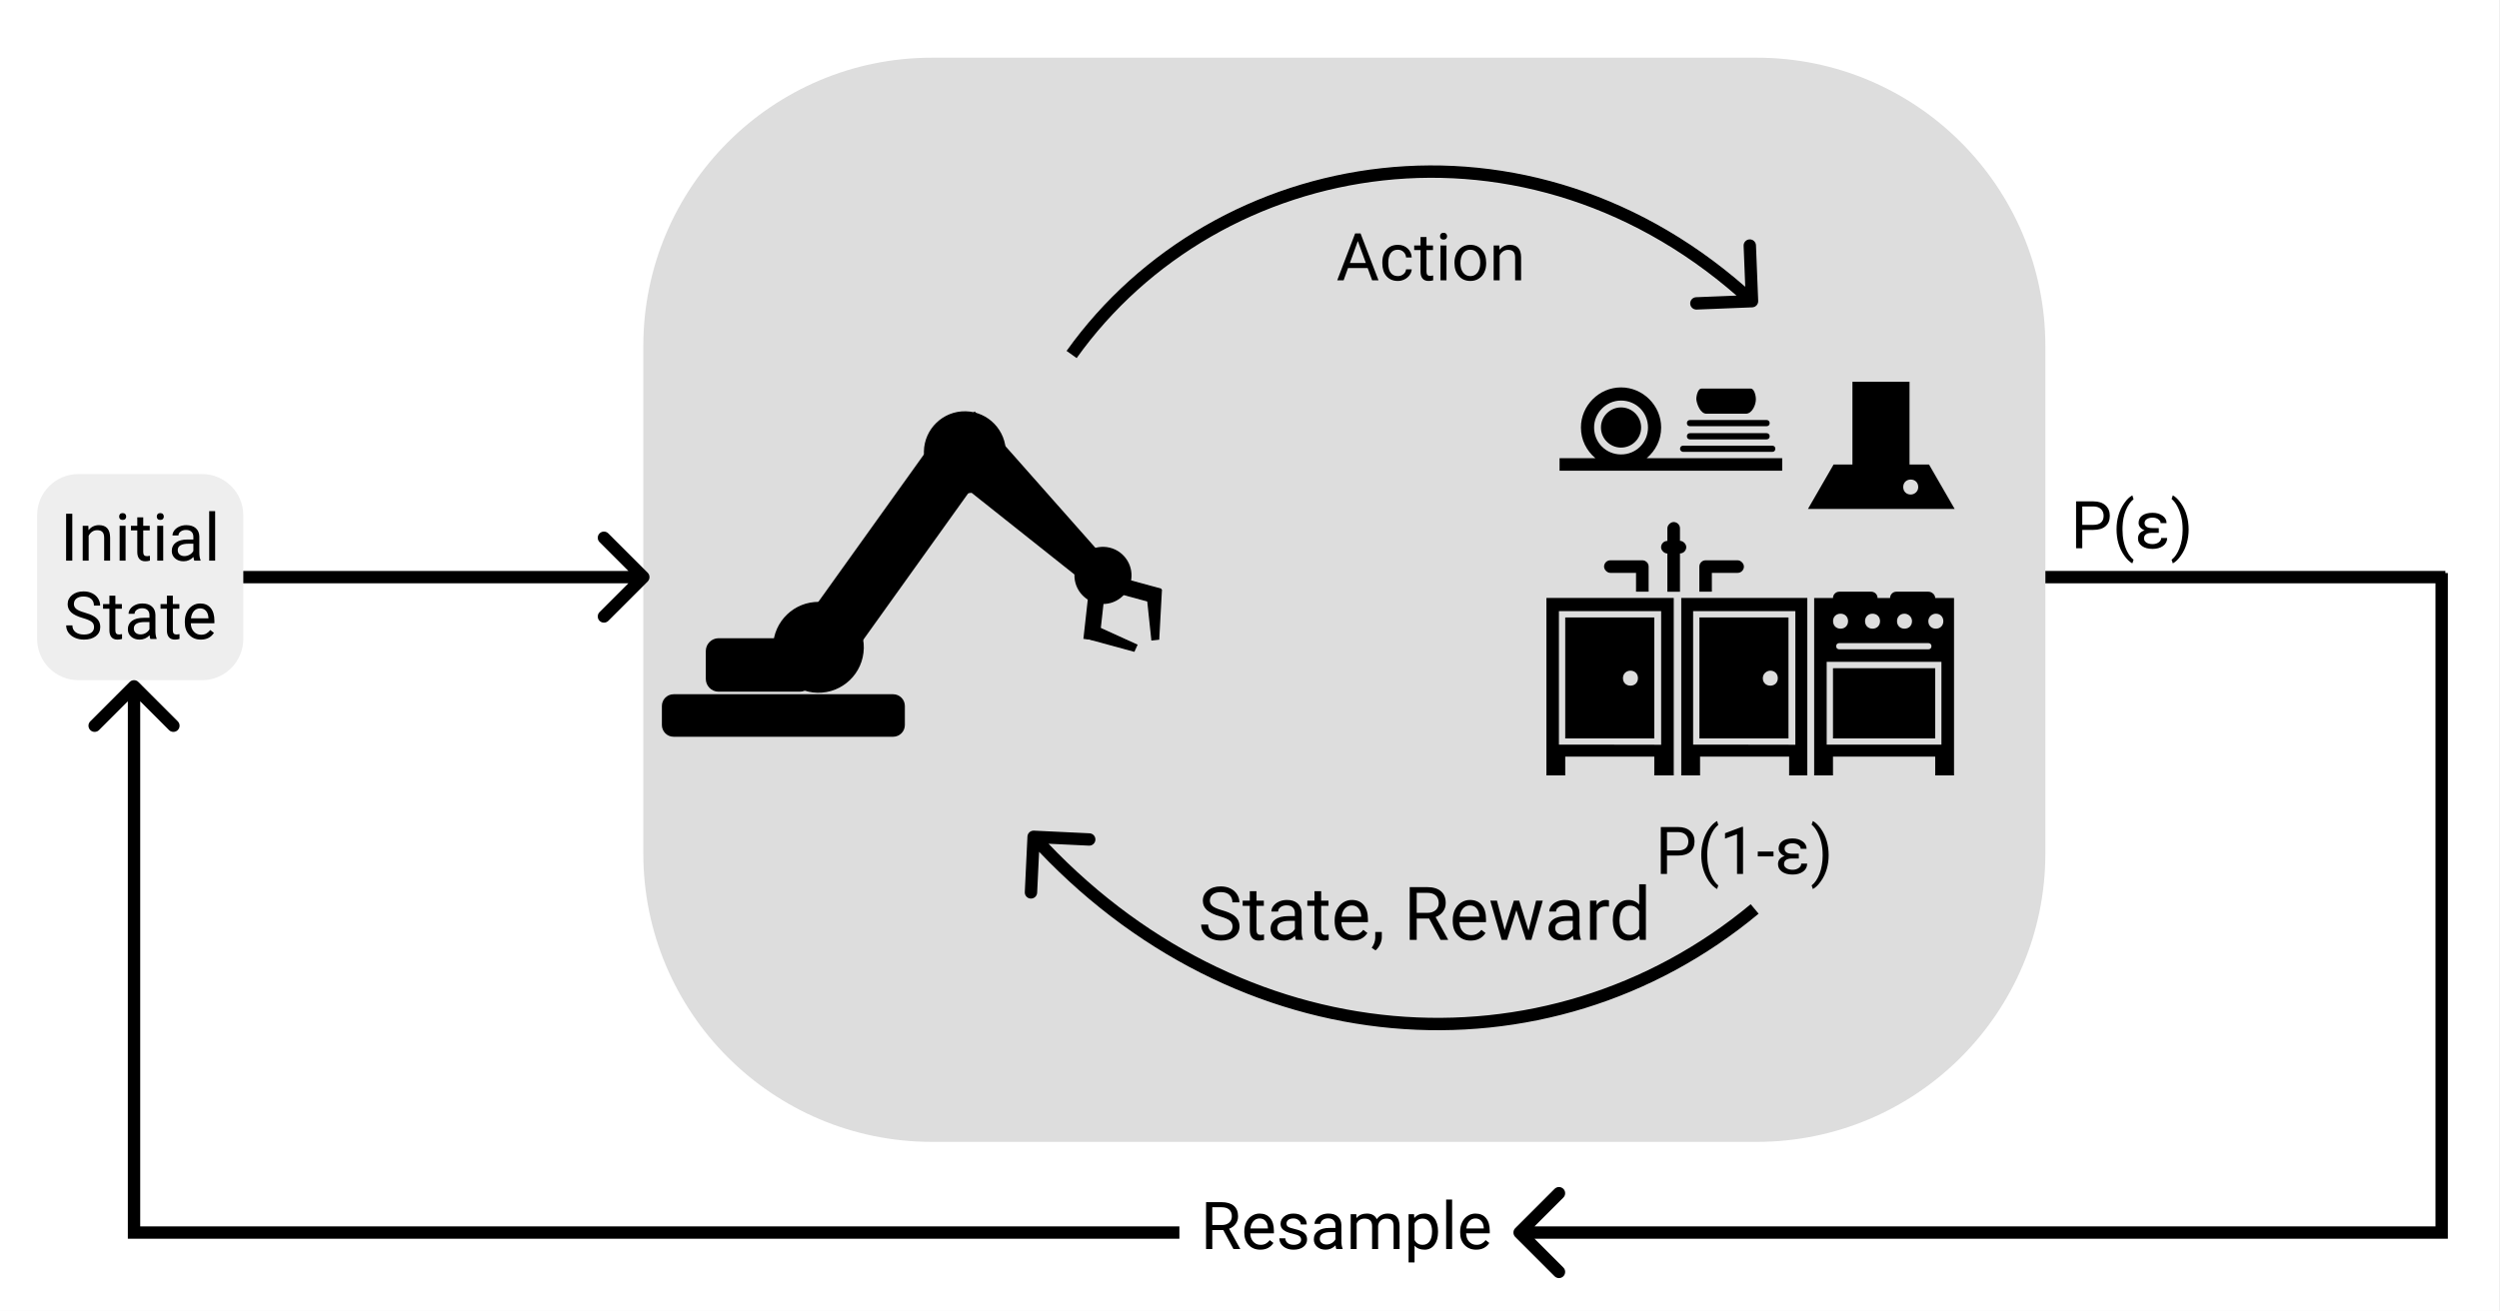
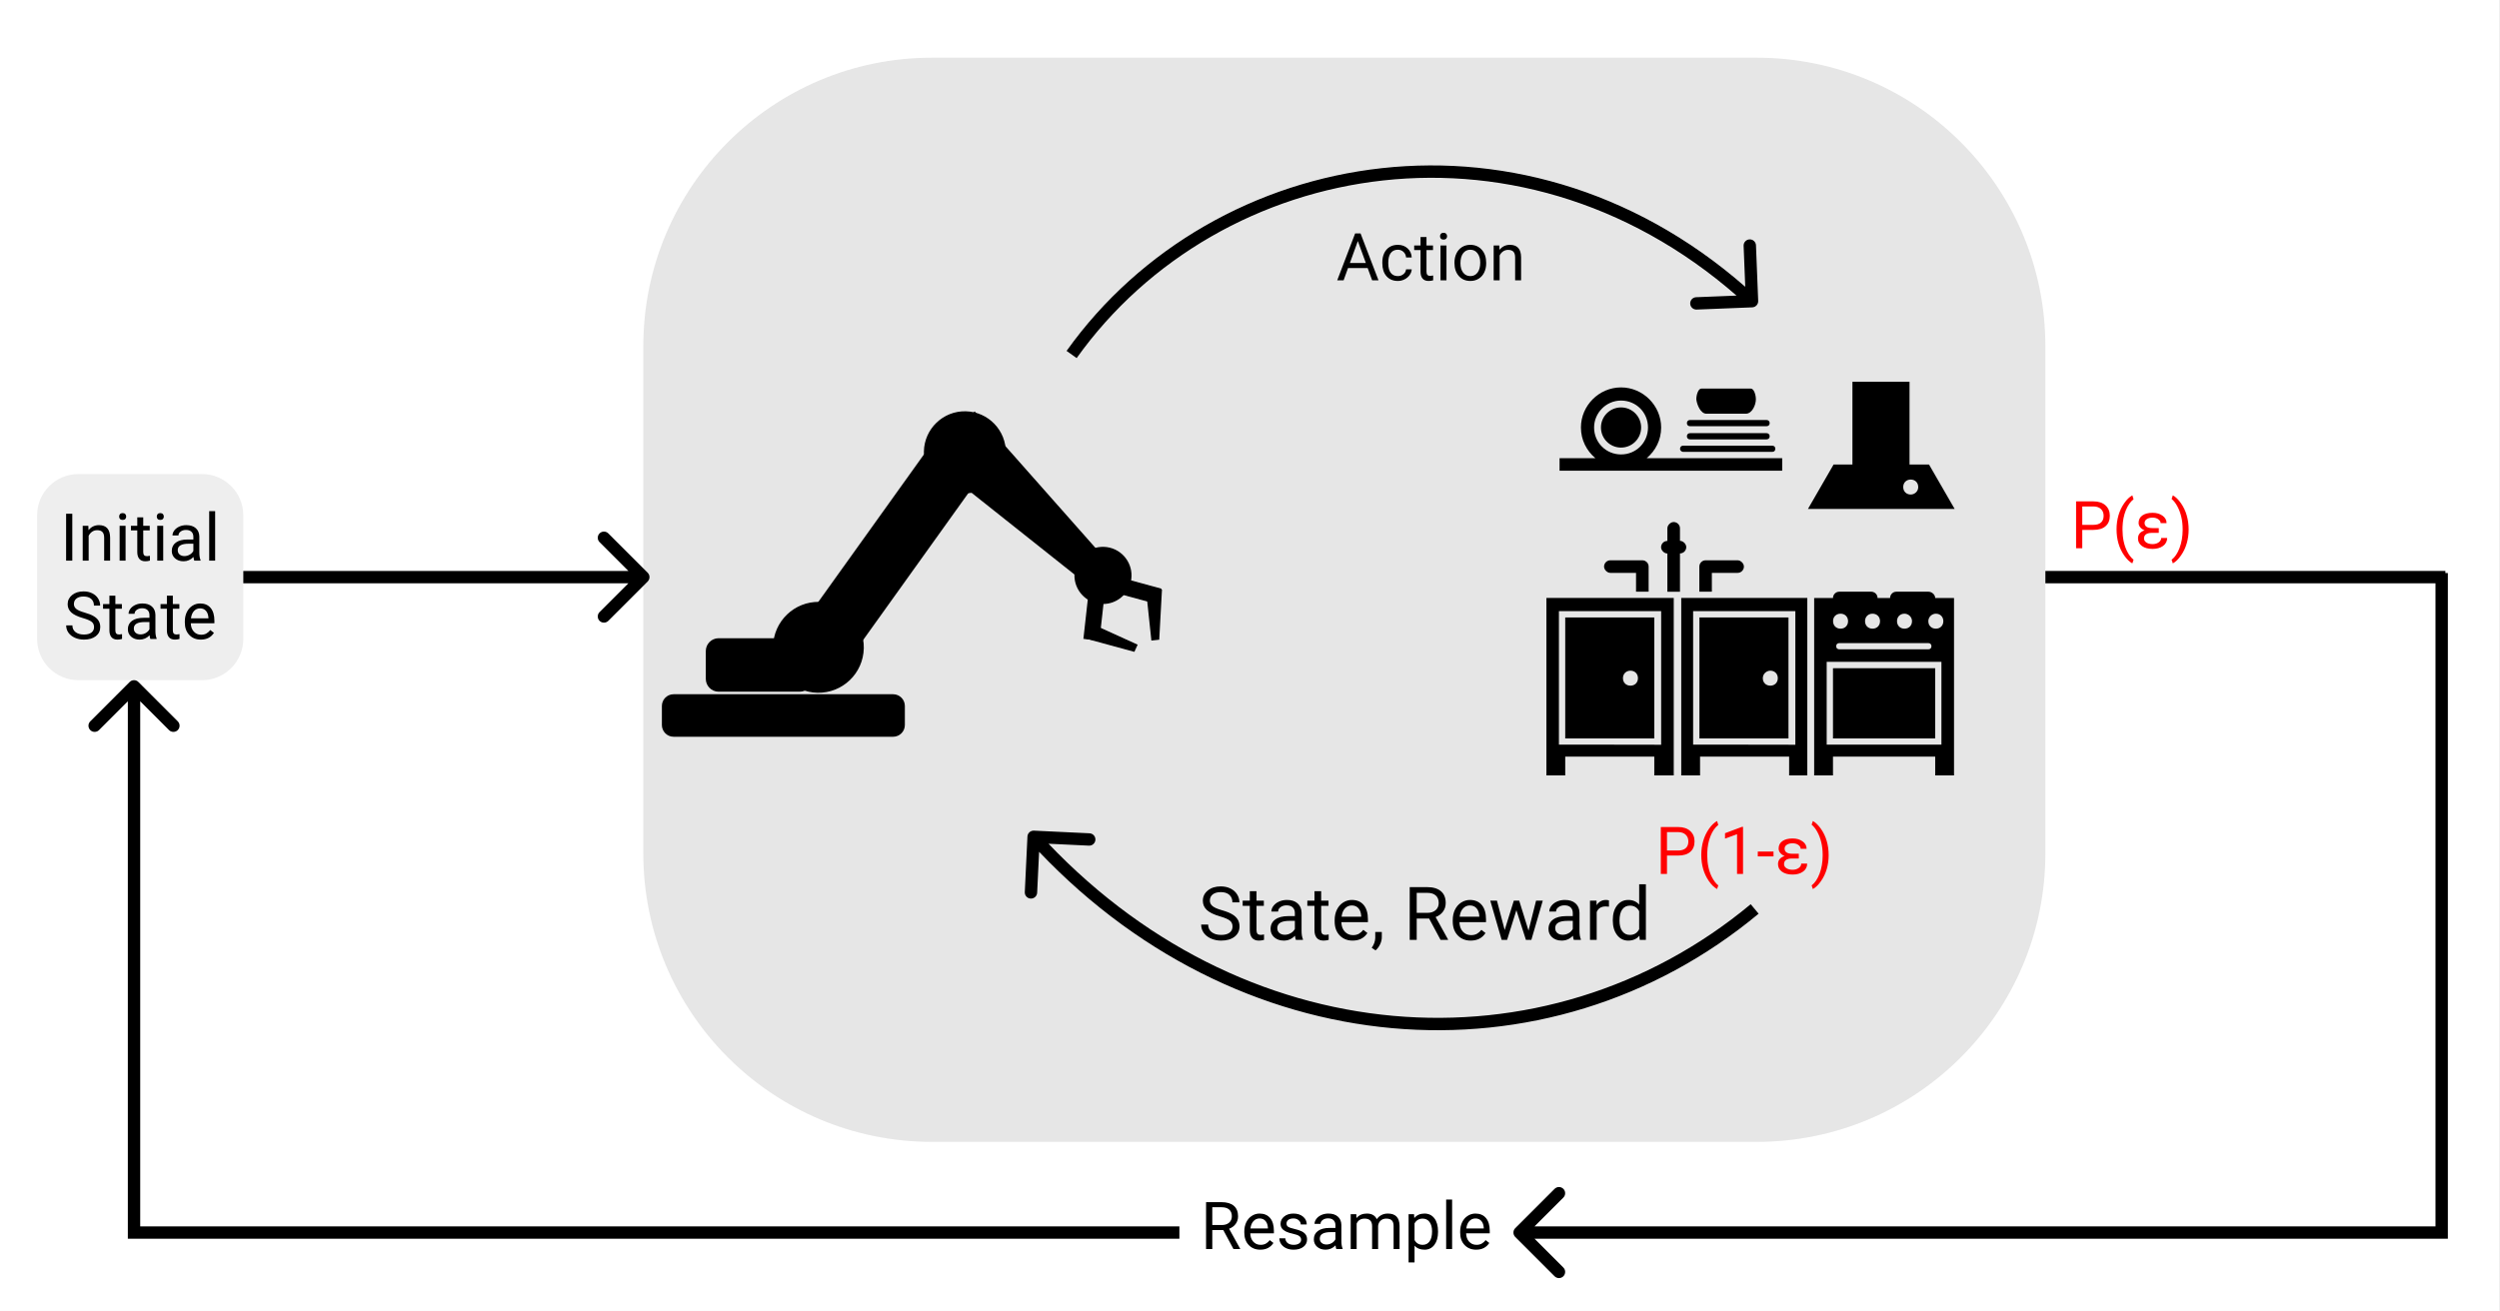
<svg xmlns="http://www.w3.org/2000/svg" width="606" height="318" viewBox="0 0 606 318" fill="none">
  <rect width="606" height="318" fill="white" />
  <rect x="9" y="115" width="50" height="50" rx="10" fill="#EEEEEE" />
-   <rect x="156" y="14" width="340" height="263" rx="70" fill="#DDDDDD" />
+   <rect x="156" y="14" width="340" height="263" rx="70" fill="black" fill-opacity="0.1" />
  <path d="M267.949 143.306L264.067 142.872L262.723 154.982L266.605 155.416L267.949 143.306Z" fill="black" />
  <path d="M269.938 139.612L268.914 143.386L280.649 146.584L281.673 142.81L269.938 139.612Z" fill="black" />
  <path d="M268.279 135.888L263.111 141.396L225.416 111.451L236.352 99.795L268.279 135.888Z" fill="black" />
  <path d="M260.607 138.678C261.107 134.881 264.585 132.211 268.375 132.713C272.165 133.216 274.833 136.701 274.333 140.497C273.833 144.294 270.355 146.964 266.565 146.462C262.829 145.967 260.173 142.569 260.59 138.818" fill="black" />
  <path d="M263.345 154.931L264.368 151.158L275.879 156.388L275.081 158.13L263.345 154.931Z" fill="black" />
  <path d="M281.774 143.016L277.874 142.8L279.206 155.392L281.109 155.182L281.774 143.016Z" fill="black" />
  <path d="M236.694 117.003L225.15 108.703L197.542 147.263L209.086 155.562L236.694 117.003Z" fill="black" />
  <path d="M193.936 154.824H174.26C172.545 154.824 171.154 156.218 171.154 157.937V164.682C171.154 166.402 172.545 167.795 174.26 167.795H193.936C195.652 167.795 197.043 166.402 197.043 164.682V157.937C197.043 156.218 195.652 154.824 193.936 154.824Z" fill="black" />
  <path d="M187.466 156.804C187.59 150.716 192.616 145.882 198.692 146.006C204.767 146.13 209.592 151.166 209.468 157.254C209.344 163.342 204.318 168.177 198.242 168.053C192.254 167.93 187.464 163.031 187.464 157.029" fill="black" />
  <path d="M224.041 109.522C224.153 104.024 228.693 99.657 234.18 99.769C239.668 99.882 244.026 104.43 243.914 109.929C243.801 115.428 239.262 119.795 233.774 119.682C228.366 119.572 224.039 115.147 224.039 109.726" fill="black" />
  <path d="M216.586 168.411H163.345C161.777 168.411 160.505 169.684 160.505 171.256V175.879C160.505 177.451 161.777 178.725 163.345 178.725H216.586C218.154 178.725 219.425 177.451 219.425 175.879V171.256C219.425 169.684 218.154 168.411 216.586 168.411Z" fill="black" />
  <path d="M424.917 74.558C425.745 74.525 426.389 73.828 426.356 73L425.819 59.511C425.786 58.683 425.089 58.038 424.261 58.071C423.433 58.104 422.789 58.802 422.822 59.63L423.299 71.62L411.309 72.098C410.481 72.131 409.837 72.829 409.87 73.656C409.902 74.484 410.6 75.129 411.428 75.096L424.917 74.558ZM261.085 86.866C295.818 38.18 370.45 24.861 423.84 74.162L425.875 71.957C371.13 21.405 294.402 34.999 258.643 85.124L261.085 86.866Z" fill="black" />
  <path d="M250.722 201.502C249.894 201.462 249.192 202.101 249.152 202.928L248.509 216.413C248.469 217.241 249.108 217.943 249.935 217.983C250.763 218.022 251.466 217.384 251.505 216.556L252.077 204.57L264.063 205.142C264.891 205.181 265.594 204.542 265.633 203.715C265.673 202.887 265.034 202.185 264.206 202.145L250.722 201.502ZM424.541 219.347C374.701 260.798 300.758 255.899 251.76 201.991L249.54 204.009C299.541 259.02 375.299 264.202 426.459 221.653L424.541 219.347Z" fill="black" />
  <path d="M379.563 179.133H401.162V149.781H379.563V179.133ZM395.38 162.698C396.444 162.698 397.198 163.452 397.198 164.515C397.198 165.579 396.444 166.333 395.38 166.333C394.317 166.333 393.563 165.579 393.563 164.515C393.563 163.471 394.317 162.698 395.38 162.698Z" fill="black" />
-   <path d="M405.879 188.395V183.832V179.269V145.044H399.653H396.618H395.09H375V178.979V183.542V188.105H379.563V183.542H401.162V188.105H405.879V188.395V188.395ZM379.563 180.641H378.036V179.114V148.254H402.824V179.133V180.661H401.297C401.316 180.641 379.563 180.641 379.563 180.641Z" fill="black" />
+   <path d="M405.879 188.395V183.832V179.269V145.044H399.653H396.618H395.09H375V178.979V183.542V188.105H379.563V183.542H401.162V188.105H405.879V188.395ZM379.563 180.641H378.036V179.114V148.254H402.824V179.133V180.661H401.297C401.316 180.641 379.563 180.641 379.563 180.641Z" fill="black" />
  <path d="M412.106 179.133H433.704V149.781H412.106V179.133ZM429.295 162.698C430.359 162.698 431.113 163.452 431.113 164.515C431.113 165.579 430.359 166.333 429.295 166.333C428.232 166.333 427.478 165.579 427.478 164.515C427.478 163.452 428.387 162.698 429.295 162.698Z" fill="black" />
-   <path d="M438.267 188.395V183.832V179.269V145.044H419.859H415.296H412.26H407.697V178.979V183.542V188.105H412.26V183.542H433.859V188.105H438.267V188.395V188.395ZM412.106 180.641H410.578V179.114V148.254H435.367V179.133V180.661H433.839C433.859 180.641 412.106 180.641 412.106 180.641Z" fill="black" />
+   <path d="M438.267 188.395V183.832V179.269V145.044H419.859H415.296H412.26H407.697V178.979V183.542V188.105H412.26V183.542H433.859V188.105H438.267V188.395ZM412.106 180.641H410.578V179.114V148.254H435.367V179.133V180.661H433.839C433.859 180.641 412.106 180.641 412.106 180.641Z" fill="black" />
  <path d="M469.282 162.098H444.493V179.133H469.282V162.098Z" fill="black" />
  <path d="M467.619 143.536H459.865C458.957 143.536 458.338 144.29 458.338 145.063H455.302C455.302 144.154 454.548 143.536 453.775 143.536H446.021C445.112 143.536 444.493 144.29 444.493 145.063H439.93V178.979V183.542V188.105H444.493V183.542H469.282V188.105H473.845V183.542V178.979V145.063H469.282C469.282 144.309 468.528 143.536 467.619 143.536ZM463.655 150.69C463.655 151.754 462.901 152.508 461.838 152.508C460.774 152.508 460.02 151.754 460.02 150.69C460.02 149.627 460.774 148.872 461.838 148.872C462.746 148.872 463.655 149.627 463.655 150.69ZM467.619 156.007C468.083 156.007 468.373 156.317 468.373 156.762C468.373 157.226 468.064 157.516 467.619 157.516H446.021C445.557 157.516 445.267 157.206 445.267 156.762C445.267 156.297 445.576 156.007 446.021 156.007H467.619ZM455.902 150.69C455.902 151.754 455.147 152.508 454.084 152.508C453.02 152.508 452.266 151.754 452.266 150.69C452.266 149.627 453.02 148.872 454.084 148.872C455.147 148.872 455.902 149.627 455.902 150.69ZM446.33 148.872C447.394 148.872 448.148 149.627 448.148 150.69C448.148 151.754 447.394 152.508 446.33 152.508C445.267 152.508 444.513 151.754 444.513 150.69C444.493 149.627 445.267 148.872 446.33 148.872ZM470.81 180.641H469.282H444.493H442.966V179.114V160.551H470.79V179.114V180.641H470.81ZM469.437 148.872C470.5 148.872 471.254 149.627 471.254 150.69C471.254 151.754 470.5 152.508 469.437 152.508C468.373 152.508 467.619 151.754 467.619 150.69C467.619 149.627 468.528 148.872 469.437 148.872Z" fill="black" />
-   <path d="M463.056 112.676V92.605H449.211V112.676H444.648L438.422 123.465H474L467.774 112.676C467.774 112.676 463.056 112.676 463.056 112.676ZM463.346 119.965C462.282 119.965 461.528 119.211 461.528 118.148C461.528 117.084 462.282 116.33 463.346 116.33C464.409 116.33 465.163 117.084 465.163 118.148C465.183 119.211 464.274 119.965 463.346 119.965Z" fill="black" />
+   <path d="M463.056 112.676V92.605H449.211V112.676H444.648L438.422 123.465H474L467.774 112.676H463.056ZM463.346 119.965C462.282 119.965 461.528 119.211 461.528 118.148C461.528 117.084 462.282 116.33 463.346 116.33C464.409 116.33 465.163 117.084 465.163 118.148C465.183 119.211 464.274 119.965 463.346 119.965Z" fill="black" />
  <path d="M415.141 138.972H421.368C422.276 138.972 422.895 138.218 422.895 137.445C422.895 136.691 422.141 135.917 421.368 135.917H413.614C412.705 135.917 412.086 136.671 412.086 137.445V143.536H415.122V138.972H415.141Z" fill="black" />
  <path d="M399.789 143.536V137.445C399.789 136.536 399.035 135.917 398.261 135.917H390.507C389.599 135.917 388.98 136.671 388.98 137.445C388.98 138.199 389.734 138.972 390.507 138.972H396.734V143.536H399.789Z" fill="black" />
  <path d="M407.388 143.536V134.254C408.296 134.254 408.915 133.5 408.915 132.727C408.915 131.973 408.161 131.199 407.388 131.199V128.164C407.388 127.255 406.634 126.636 405.86 126.636C405.106 126.636 404.333 127.39 404.333 128.164V131.219C403.424 131.219 402.805 131.973 402.805 132.746C402.805 133.5 403.559 134.274 404.333 134.274V143.555H407.388V143.536Z" fill="black" />
  <path d="M432.176 111.148H399.325C401.452 109.33 402.824 106.739 402.824 103.704C402.824 98.386 398.416 93.978 393.098 93.978C387.781 93.978 383.372 98.367 383.372 103.704C383.372 106.739 384.745 109.33 386.872 111.148H378.19V114.184H432.176V111.148ZM386.563 103.704C386.563 100.204 389.444 97.168 393.098 97.168C396.753 97.168 399.634 100.049 399.634 103.704C399.634 107.358 396.753 110.239 393.098 110.239C389.444 110.239 386.563 107.339 386.563 103.704Z" fill="black" />
  <path d="M393.098 108.576C395.79 108.576 397.971 106.395 397.971 103.704C397.971 101.013 395.79 98.831 393.098 98.831C390.407 98.831 388.226 101.013 388.226 103.704C388.226 106.395 390.407 108.576 393.098 108.576Z" fill="black" />
  <path d="M408.161 109.621H429.759C430.223 109.621 430.513 109.311 430.513 108.866C430.513 108.402 430.204 108.112 429.759 108.112H408.161C407.697 108.112 407.407 108.422 407.407 108.866C407.388 109.33 407.852 109.621 408.161 109.621Z" fill="black" />
  <path d="M409.824 106.585H428.387C428.851 106.585 429.141 106.275 429.141 105.831C429.141 105.367 428.831 105.077 428.387 105.077H409.824C409.36 105.077 409.07 105.386 409.07 105.831C409.07 106.275 409.36 106.585 409.824 106.585Z" fill="black" />
  <path d="M409.824 103.394H428.387C428.851 103.394 429.141 103.085 429.141 102.64C429.141 102.196 428.831 101.886 428.387 101.886H409.824C409.36 101.886 409.07 102.196 409.07 102.64C409.07 103.085 409.36 103.394 409.824 103.394Z" fill="black" />
  <path d="M413.788 100.359H423.359C424.887 100.359 425.796 98.232 425.796 96.859C425.796 95.795 425.331 94.268 424.577 94.268H412.57C411.816 94.268 411.352 95.795 411.352 96.859C411.506 98.232 412.415 100.359 413.788 100.359Z" fill="black" />
  <path d="M331.656 65.031H326.891L325.82 68H324.273L328.617 56.625H329.93L334.281 68H332.742L331.656 65.031ZM327.344 63.797H331.211L329.273 58.477L327.344 63.797ZM338.977 66.977C339.492 66.977 339.943 66.82 340.328 66.508C340.714 66.195 340.927 65.805 340.969 65.336H342.336C342.31 65.82 342.143 66.281 341.836 66.719C341.529 67.156 341.117 67.505 340.602 67.766C340.091 68.026 339.549 68.156 338.977 68.156C337.826 68.156 336.909 67.773 336.227 67.008C335.549 66.237 335.211 65.185 335.211 63.852V63.609C335.211 62.786 335.362 62.055 335.664 61.414C335.966 60.773 336.398 60.276 336.961 59.922C337.529 59.568 338.198 59.391 338.969 59.391C339.917 59.391 340.703 59.675 341.328 60.242C341.958 60.81 342.294 61.547 342.336 62.453H340.969C340.927 61.906 340.719 61.458 340.344 61.109C339.974 60.755 339.516 60.578 338.969 60.578C338.234 60.578 337.664 60.844 337.258 61.375C336.857 61.901 336.656 62.664 336.656 63.664V63.938C336.656 64.912 336.857 65.662 337.258 66.188C337.659 66.713 338.232 66.977 338.977 66.977ZM345.922 57.5V59.547H347.5V60.664H345.922V65.906C345.922 66.245 345.992 66.5 346.133 66.672C346.273 66.838 346.513 66.922 346.852 66.922C347.018 66.922 347.247 66.891 347.539 66.828V68C347.159 68.104 346.789 68.156 346.43 68.156C345.784 68.156 345.297 67.961 344.969 67.57C344.641 67.18 344.477 66.625 344.477 65.906V60.664H342.938V59.547H344.477V57.5H345.922ZM350.766 68H349.32V59.547H350.766V68ZM349.203 57.305C349.203 57.07 349.273 56.872 349.414 56.711C349.56 56.55 349.773 56.469 350.055 56.469C350.336 56.469 350.549 56.55 350.695 56.711C350.841 56.872 350.914 57.07 350.914 57.305C350.914 57.539 350.841 57.734 350.695 57.891C350.549 58.047 350.336 58.125 350.055 58.125C349.773 58.125 349.56 58.047 349.414 57.891C349.273 57.734 349.203 57.539 349.203 57.305ZM352.703 63.695C352.703 62.867 352.865 62.122 353.188 61.461C353.516 60.8 353.969 60.289 354.547 59.93C355.13 59.57 355.794 59.391 356.539 59.391C357.69 59.391 358.62 59.789 359.328 60.586C360.042 61.383 360.398 62.443 360.398 63.766V63.867C360.398 64.69 360.24 65.43 359.922 66.086C359.609 66.737 359.159 67.245 358.57 67.609C357.987 67.974 357.315 68.156 356.555 68.156C355.409 68.156 354.479 67.758 353.766 66.961C353.057 66.164 352.703 65.109 352.703 63.797V63.695ZM354.156 63.867C354.156 64.805 354.372 65.557 354.805 66.125C355.242 66.693 355.826 66.977 356.555 66.977C357.289 66.977 357.872 66.69 358.305 66.117C358.737 65.539 358.953 64.732 358.953 63.695C358.953 62.768 358.732 62.018 358.289 61.445C357.852 60.867 357.268 60.578 356.539 60.578C355.826 60.578 355.25 60.862 354.812 61.43C354.375 61.997 354.156 62.81 354.156 63.867ZM363.578 59.547L363.625 60.609C364.271 59.797 365.115 59.391 366.156 59.391C367.943 59.391 368.844 60.398 368.859 62.414V68H367.414V62.406C367.409 61.797 367.268 61.346 366.992 61.055C366.721 60.763 366.297 60.617 365.719 60.617C365.25 60.617 364.839 60.742 364.484 60.992C364.13 61.242 363.854 61.57 363.656 61.977V68H362.211V59.547H363.578Z" fill="black" />
  <path d="M17.531 136H16.031V124.625H17.531V136ZM21.422 127.547L21.469 128.609C22.115 127.797 22.958 127.391 24 127.391C25.787 127.391 26.688 128.398 26.703 130.414V136H25.258V130.406C25.253 129.797 25.112 129.346 24.836 129.055C24.565 128.763 24.141 128.617 23.562 128.617C23.094 128.617 22.682 128.742 22.328 128.992C21.974 129.242 21.698 129.57 21.5 129.977V136H20.055V127.547H21.422ZM30.453 136H29.008V127.547H30.453V136ZM28.891 125.305C28.891 125.07 28.961 124.872 29.102 124.711C29.247 124.549 29.461 124.469 29.742 124.469C30.023 124.469 30.237 124.549 30.383 124.711C30.529 124.872 30.602 125.07 30.602 125.305C30.602 125.539 30.529 125.734 30.383 125.891C30.237 126.047 30.023 126.125 29.742 126.125C29.461 126.125 29.247 126.047 29.102 125.891C28.961 125.734 28.891 125.539 28.891 125.305ZM34.734 125.5V127.547H36.312V128.664H34.734V133.906C34.734 134.245 34.805 134.5 34.945 134.672C35.086 134.839 35.325 134.922 35.664 134.922C35.831 134.922 36.06 134.891 36.352 134.828V136C35.971 136.104 35.602 136.156 35.242 136.156C34.596 136.156 34.109 135.961 33.781 135.57C33.453 135.18 33.289 134.625 33.289 133.906V128.664H31.75V127.547H33.289V125.5H34.734ZM39.578 136H38.133V127.547H39.578V136ZM38.016 125.305C38.016 125.07 38.086 124.872 38.227 124.711C38.372 124.549 38.586 124.469 38.867 124.469C39.148 124.469 39.362 124.549 39.508 124.711C39.654 124.872 39.727 125.07 39.727 125.305C39.727 125.539 39.654 125.734 39.508 125.891C39.362 126.047 39.148 126.125 38.867 126.125C38.586 126.125 38.372 126.047 38.227 125.891C38.086 125.734 38.016 125.539 38.016 125.305ZM47.117 136C47.034 135.833 46.966 135.536 46.914 135.109C46.242 135.807 45.44 136.156 44.508 136.156C43.675 136.156 42.99 135.922 42.453 135.453C41.922 134.979 41.656 134.38 41.656 133.656C41.656 132.776 41.99 132.094 42.656 131.609C43.328 131.12 44.271 130.875 45.484 130.875H46.891V130.211C46.891 129.706 46.74 129.305 46.438 129.008C46.135 128.706 45.69 128.555 45.102 128.555C44.586 128.555 44.154 128.685 43.805 128.945C43.456 129.206 43.281 129.521 43.281 129.891H41.828C41.828 129.469 41.977 129.062 42.273 128.672C42.575 128.276 42.982 127.964 43.492 127.734C44.008 127.505 44.573 127.391 45.188 127.391C46.161 127.391 46.925 127.635 47.477 128.125C48.029 128.609 48.315 129.279 48.336 130.133V134.023C48.336 134.799 48.435 135.417 48.633 135.875V136H47.117ZM44.719 134.898C45.172 134.898 45.602 134.781 46.008 134.547C46.414 134.312 46.708 134.008 46.891 133.633V131.898H45.758C43.987 131.898 43.102 132.417 43.102 133.453C43.102 133.906 43.253 134.26 43.555 134.516C43.857 134.771 44.245 134.898 44.719 134.898ZM52.172 136H50.727V124H52.172V136ZM20.094 149.93C18.807 149.56 17.87 149.107 17.281 148.57C16.698 148.029 16.406 147.362 16.406 146.57C16.406 145.674 16.763 144.935 17.477 144.352C18.195 143.763 19.128 143.469 20.273 143.469C21.055 143.469 21.75 143.62 22.359 143.922C22.974 144.224 23.448 144.641 23.781 145.172C24.12 145.703 24.289 146.284 24.289 146.914H22.781C22.781 146.227 22.562 145.688 22.125 145.297C21.688 144.901 21.07 144.703 20.273 144.703C19.534 144.703 18.956 144.867 18.539 145.195C18.128 145.518 17.922 145.969 17.922 146.547C17.922 147.01 18.117 147.404 18.508 147.727C18.904 148.044 19.573 148.336 20.516 148.602C21.463 148.867 22.203 149.161 22.734 149.484C23.271 149.802 23.667 150.174 23.922 150.602C24.182 151.029 24.312 151.531 24.312 152.109C24.312 153.031 23.953 153.771 23.234 154.328C22.516 154.88 21.555 155.156 20.352 155.156C19.57 155.156 18.841 155.008 18.164 154.711C17.487 154.409 16.963 153.997 16.594 153.477C16.229 152.956 16.047 152.365 16.047 151.703H17.555C17.555 152.391 17.807 152.935 18.312 153.336C18.823 153.732 19.503 153.93 20.352 153.93C21.143 153.93 21.75 153.768 22.172 153.445C22.594 153.122 22.805 152.682 22.805 152.125C22.805 151.568 22.609 151.138 22.219 150.836C21.828 150.529 21.12 150.227 20.094 149.93ZM27.977 144.5V146.547H29.555V147.664H27.977V152.906C27.977 153.245 28.047 153.5 28.188 153.672C28.328 153.839 28.568 153.922 28.906 153.922C29.073 153.922 29.302 153.891 29.594 153.828V155C29.213 155.104 28.844 155.156 28.484 155.156C27.838 155.156 27.352 154.961 27.023 154.57C26.695 154.18 26.531 153.625 26.531 152.906V147.664H24.992V146.547H26.531V144.5H27.977ZM36.469 155C36.385 154.833 36.318 154.536 36.266 154.109C35.594 154.807 34.792 155.156 33.859 155.156C33.026 155.156 32.341 154.922 31.805 154.453C31.273 153.979 31.008 153.38 31.008 152.656C31.008 151.776 31.341 151.094 32.008 150.609C32.68 150.12 33.622 149.875 34.836 149.875H36.242V149.211C36.242 148.706 36.091 148.305 35.789 148.008C35.487 147.706 35.042 147.555 34.453 147.555C33.938 147.555 33.505 147.685 33.156 147.945C32.807 148.206 32.633 148.521 32.633 148.891H31.18C31.18 148.469 31.328 148.062 31.625 147.672C31.927 147.276 32.333 146.964 32.844 146.734C33.359 146.505 33.925 146.391 34.539 146.391C35.513 146.391 36.276 146.635 36.828 147.125C37.38 147.609 37.667 148.279 37.688 149.133V153.023C37.688 153.799 37.786 154.417 37.984 154.875V155H36.469ZM34.07 153.898C34.523 153.898 34.953 153.781 35.359 153.547C35.766 153.312 36.06 153.008 36.242 152.633V150.898H35.109C33.339 150.898 32.453 151.417 32.453 152.453C32.453 152.906 32.604 153.26 32.906 153.516C33.208 153.771 33.596 153.898 34.07 153.898ZM41.914 144.5V146.547H43.492V147.664H41.914V152.906C41.914 153.245 41.984 153.5 42.125 153.672C42.266 153.839 42.505 153.922 42.844 153.922C43.01 153.922 43.24 153.891 43.531 153.828V155C43.151 155.104 42.781 155.156 42.422 155.156C41.776 155.156 41.289 154.961 40.961 154.57C40.633 154.18 40.469 153.625 40.469 152.906V147.664H38.93V146.547H40.469V144.5H41.914ZM48.695 155.156C47.55 155.156 46.617 154.781 45.898 154.031C45.18 153.276 44.82 152.268 44.82 151.008V150.742C44.82 149.904 44.979 149.156 45.297 148.5C45.62 147.839 46.068 147.323 46.641 146.953C47.219 146.578 47.844 146.391 48.516 146.391C49.615 146.391 50.469 146.753 51.078 147.477C51.688 148.201 51.992 149.237 51.992 150.586V151.188H46.266C46.286 152.021 46.529 152.695 46.992 153.211C47.461 153.721 48.055 153.977 48.773 153.977C49.284 153.977 49.716 153.872 50.07 153.664C50.425 153.456 50.734 153.18 51 152.836L51.883 153.523C51.175 154.612 50.112 155.156 48.695 155.156ZM48.516 147.578C47.932 147.578 47.443 147.792 47.047 148.219C46.651 148.641 46.406 149.234 46.312 150H50.547V149.891C50.505 149.156 50.307 148.589 49.953 148.188C49.599 147.781 49.12 147.578 48.516 147.578Z" fill="black" />
  <path d="M296.648 298.398H293.977V303H292.469V291.625H296.234C297.516 291.625 298.5 291.917 299.188 292.5C299.88 293.083 300.227 293.932 300.227 295.047C300.227 295.755 300.034 296.372 299.648 296.898C299.268 297.424 298.737 297.818 298.055 298.078L300.727 302.906V303H299.117L296.648 298.398ZM293.977 297.172H296.281C297.026 297.172 297.617 296.979 298.055 296.594C298.497 296.208 298.719 295.693 298.719 295.047C298.719 294.344 298.508 293.805 298.086 293.43C297.669 293.055 297.065 292.865 296.273 292.859H293.977V297.172ZM305.617 303.156C304.471 303.156 303.539 302.781 302.82 302.031C302.102 301.276 301.742 300.268 301.742 299.008V298.742C301.742 297.904 301.901 297.156 302.219 296.5C302.542 295.839 302.99 295.323 303.562 294.953C304.141 294.578 304.766 294.391 305.438 294.391C306.536 294.391 307.391 294.753 308 295.477C308.609 296.201 308.914 297.237 308.914 298.586V299.188H303.188C303.208 300.021 303.451 300.695 303.914 301.211C304.383 301.721 304.977 301.977 305.695 301.977C306.206 301.977 306.638 301.872 306.992 301.664C307.346 301.456 307.656 301.18 307.922 300.836L308.805 301.523C308.096 302.612 307.034 303.156 305.617 303.156ZM305.438 295.578C304.854 295.578 304.365 295.792 303.969 296.219C303.573 296.641 303.328 297.234 303.234 298H307.469V297.891C307.427 297.156 307.229 296.589 306.875 296.188C306.521 295.781 306.042 295.578 305.438 295.578ZM315.516 300.758C315.516 300.367 315.367 300.065 315.07 299.852C314.779 299.633 314.266 299.445 313.531 299.289C312.802 299.133 312.221 298.945 311.789 298.727C311.362 298.508 311.044 298.247 310.836 297.945C310.633 297.643 310.531 297.284 310.531 296.867C310.531 296.174 310.823 295.589 311.406 295.109C311.995 294.63 312.745 294.391 313.656 294.391C314.615 294.391 315.391 294.638 315.984 295.133C316.583 295.628 316.883 296.26 316.883 297.031H315.43C315.43 296.635 315.26 296.294 314.922 296.008C314.589 295.721 314.167 295.578 313.656 295.578C313.13 295.578 312.719 295.693 312.422 295.922C312.125 296.151 311.977 296.451 311.977 296.82C311.977 297.169 312.115 297.432 312.391 297.609C312.667 297.786 313.164 297.956 313.883 298.117C314.607 298.279 315.193 298.471 315.641 298.695C316.089 298.919 316.419 299.19 316.633 299.508C316.852 299.82 316.961 300.203 316.961 300.656C316.961 301.411 316.659 302.018 316.055 302.477C315.451 302.93 314.667 303.156 313.703 303.156C313.026 303.156 312.427 303.036 311.906 302.797C311.385 302.557 310.977 302.224 310.68 301.797C310.388 301.365 310.242 300.898 310.242 300.398H311.688C311.714 300.883 311.906 301.268 312.266 301.555C312.63 301.836 313.109 301.977 313.703 301.977C314.25 301.977 314.688 301.867 315.016 301.648C315.349 301.424 315.516 301.128 315.516 300.758ZM324.062 303C323.979 302.833 323.911 302.536 323.859 302.109C323.188 302.807 322.385 303.156 321.453 303.156C320.62 303.156 319.935 302.922 319.398 302.453C318.867 301.979 318.602 301.38 318.602 300.656C318.602 299.776 318.935 299.094 319.602 298.609C320.273 298.12 321.216 297.875 322.43 297.875H323.836V297.211C323.836 296.706 323.685 296.305 323.383 296.008C323.081 295.706 322.635 295.555 322.047 295.555C321.531 295.555 321.099 295.685 320.75 295.945C320.401 296.206 320.227 296.521 320.227 296.891H318.773C318.773 296.469 318.922 296.062 319.219 295.672C319.521 295.276 319.927 294.964 320.438 294.734C320.953 294.505 321.518 294.391 322.133 294.391C323.107 294.391 323.87 294.635 324.422 295.125C324.974 295.609 325.26 296.279 325.281 297.133V301.023C325.281 301.799 325.38 302.417 325.578 302.875V303H324.062ZM321.664 301.898C322.117 301.898 322.547 301.781 322.953 301.547C323.359 301.312 323.654 301.008 323.836 300.633V298.898H322.703C320.932 298.898 320.047 299.417 320.047 300.453C320.047 300.906 320.198 301.26 320.5 301.516C320.802 301.771 321.19 301.898 321.664 301.898ZM328.906 294.547L328.945 295.484C329.565 294.755 330.401 294.391 331.453 294.391C332.635 294.391 333.44 294.844 333.867 295.75C334.148 295.344 334.513 295.016 334.961 294.766C335.414 294.516 335.948 294.391 336.562 294.391C338.417 294.391 339.359 295.372 339.391 297.336V303H337.945V297.422C337.945 296.818 337.807 296.367 337.531 296.07C337.255 295.768 336.792 295.617 336.141 295.617C335.604 295.617 335.159 295.779 334.805 296.102C334.451 296.419 334.245 296.849 334.188 297.391V303H332.734V297.461C332.734 296.232 332.133 295.617 330.93 295.617C329.982 295.617 329.333 296.021 328.984 296.828V303H327.539V294.547H328.906ZM348.719 298.867C348.719 300.154 348.424 301.19 347.836 301.977C347.247 302.763 346.451 303.156 345.445 303.156C344.419 303.156 343.612 302.831 343.023 302.18V306.25H341.578V294.547H342.898L342.969 295.484C343.557 294.755 344.375 294.391 345.422 294.391C346.438 294.391 347.24 294.773 347.828 295.539C348.422 296.305 348.719 297.37 348.719 298.734V298.867ZM347.273 298.703C347.273 297.75 347.07 296.997 346.664 296.445C346.258 295.893 345.701 295.617 344.992 295.617C344.117 295.617 343.461 296.005 343.023 296.781V300.82C343.456 301.591 344.117 301.977 345.008 301.977C345.701 301.977 346.25 301.703 346.656 301.156C347.068 300.604 347.273 299.786 347.273 298.703ZM352.133 303H350.688V291H352.133V303ZM357.961 303.156C356.815 303.156 355.883 302.781 355.164 302.031C354.445 301.276 354.086 300.268 354.086 299.008V298.742C354.086 297.904 354.245 297.156 354.562 296.5C354.885 295.839 355.333 295.323 355.906 294.953C356.484 294.578 357.109 294.391 357.781 294.391C358.88 294.391 359.734 294.753 360.344 295.477C360.953 296.201 361.258 297.237 361.258 298.586V299.188H355.531C355.552 300.021 355.794 300.695 356.258 301.211C356.727 301.721 357.32 301.977 358.039 301.977C358.549 301.977 358.982 301.872 359.336 301.664C359.69 301.456 360 301.18 360.266 300.836L361.148 301.523C360.44 302.612 359.378 303.156 357.961 303.156ZM357.781 295.578C357.198 295.578 356.708 295.792 356.312 296.219C355.917 296.641 355.672 297.234 355.578 298H359.812V297.891C359.771 297.156 359.573 296.589 359.219 296.188C358.865 295.781 358.385 295.578 357.781 295.578Z" fill="black" />
-   <path d="M504.945 128.547V133H503.445V121.625H507.641C508.885 121.625 509.859 121.943 510.562 122.578C511.271 123.214 511.625 124.055 511.625 125.102C511.625 126.206 511.279 127.057 510.586 127.656C509.898 128.25 508.911 128.547 507.625 128.547H504.945ZM504.945 127.32H507.641C508.443 127.32 509.057 127.133 509.484 126.758C509.911 126.378 510.125 125.831 510.125 125.117C510.125 124.44 509.911 123.898 509.484 123.492C509.057 123.086 508.471 122.875 507.727 122.859H504.945V127.32ZM513.258 128.383C513.258 127.206 513.414 126.076 513.727 124.992C514.044 123.909 514.516 122.924 515.141 122.039C515.766 121.154 516.414 120.529 517.086 120.164L517.383 121.117C516.622 121.701 515.997 122.591 515.508 123.789C515.023 124.987 514.758 126.328 514.711 127.812L514.703 128.477C514.703 130.487 515.07 132.232 515.805 133.711C516.247 134.596 516.773 135.289 517.383 135.789L517.086 136.672C516.393 136.286 515.732 135.641 515.102 134.734C513.872 132.964 513.258 130.846 513.258 128.383ZM519.922 130.625C519.922 131.026 520.112 131.354 520.492 131.609C520.878 131.865 521.378 131.992 521.992 131.992C522.581 131.992 523.076 131.849 523.477 131.562C523.883 131.276 524.086 130.922 524.086 130.5H525.531C525.531 131.307 525.198 131.953 524.531 132.438C523.87 132.917 523.023 133.156 521.992 133.156C520.93 133.156 520.076 132.927 519.43 132.469C518.784 132.005 518.461 131.391 518.461 130.625C518.461 129.656 518.995 129 520.062 128.656C519.604 128.469 519.247 128.216 518.992 127.898C518.737 127.581 518.609 127.232 518.609 126.852C518.609 126.081 518.909 125.479 519.508 125.047C520.112 124.615 520.94 124.398 521.992 124.398C522.961 124.398 523.768 124.633 524.414 125.102C525.065 125.565 525.391 126.167 525.391 126.906H523.945C523.945 126.542 523.758 126.229 523.383 125.969C523.013 125.703 522.549 125.57 521.992 125.57C521.409 125.57 520.94 125.69 520.586 125.93C520.237 126.164 520.062 126.474 520.062 126.859C520.062 127.693 520.698 128.109 521.969 128.109H523.5V129.266H521.75C520.531 129.297 519.922 129.75 519.922 130.625ZM530.742 128.461C530.742 129.622 530.589 130.737 530.281 131.805C529.979 132.867 529.513 133.849 528.883 134.75C528.258 135.651 527.602 136.292 526.914 136.672L526.609 135.789C527.411 135.174 528.055 134.221 528.539 132.93C529.029 131.633 529.279 130.195 529.289 128.617V128.367C529.289 127.273 529.174 126.258 528.945 125.32C528.716 124.378 528.396 123.534 527.984 122.789C527.578 122.044 527.12 121.464 526.609 121.047L526.914 120.164C527.602 120.544 528.255 121.18 528.875 122.07C529.5 122.961 529.966 123.943 530.273 125.016C530.586 126.089 530.742 127.237 530.742 128.461Z" fill="black" />
-   <path d="M404.242 207.547V212H402.742V200.625H406.938C408.182 200.625 409.156 200.943 409.859 201.578C410.568 202.214 410.922 203.055 410.922 204.102C410.922 205.206 410.576 206.057 409.883 206.656C409.195 207.25 408.208 207.547 406.922 207.547H404.242ZM404.242 206.32H406.938C407.74 206.32 408.354 206.133 408.781 205.758C409.208 205.378 409.422 204.831 409.422 204.117C409.422 203.44 409.208 202.898 408.781 202.492C408.354 202.086 407.768 201.875 407.023 201.859H404.242V206.32ZM412.555 207.383C412.555 206.206 412.711 205.076 413.023 203.992C413.341 202.909 413.812 201.924 414.438 201.039C415.062 200.154 415.711 199.529 416.383 199.164L416.68 200.117C415.919 200.701 415.294 201.591 414.805 202.789C414.32 203.987 414.055 205.328 414.008 206.812L414 207.477C414 209.487 414.367 211.232 415.102 212.711C415.544 213.596 416.07 214.289 416.68 214.789L416.383 215.672C415.69 215.286 415.029 214.641 414.398 213.734C413.169 211.964 412.555 209.846 412.555 207.383ZM422.68 212H421.227V202.367L418.312 203.438V202.125L422.453 200.57H422.68V212ZM430.07 207.758H426.258V206.578H430.07V207.758ZM432.625 209.625C432.625 210.026 432.815 210.354 433.195 210.609C433.581 210.865 434.081 210.992 434.695 210.992C435.284 210.992 435.779 210.849 436.18 210.562C436.586 210.276 436.789 209.922 436.789 209.5H438.234C438.234 210.307 437.901 210.953 437.234 211.438C436.573 211.917 435.727 212.156 434.695 212.156C433.633 212.156 432.779 211.927 432.133 211.469C431.487 211.005 431.164 210.391 431.164 209.625C431.164 208.656 431.698 208 432.766 207.656C432.307 207.469 431.951 207.216 431.695 206.898C431.44 206.581 431.312 206.232 431.312 205.852C431.312 205.081 431.612 204.479 432.211 204.047C432.815 203.615 433.643 203.398 434.695 203.398C435.664 203.398 436.471 203.633 437.117 204.102C437.768 204.565 438.094 205.167 438.094 205.906H436.648C436.648 205.542 436.461 205.229 436.086 204.969C435.716 204.703 435.253 204.57 434.695 204.57C434.112 204.57 433.643 204.69 433.289 204.93C432.94 205.164 432.766 205.474 432.766 205.859C432.766 206.693 433.401 207.109 434.672 207.109H436.203V208.266H434.453C433.234 208.297 432.625 208.75 432.625 209.625ZM443.445 207.461C443.445 208.622 443.292 209.737 442.984 210.805C442.682 211.867 442.216 212.849 441.586 213.75C440.961 214.651 440.305 215.292 439.617 215.672L439.312 214.789C440.115 214.174 440.758 213.221 441.242 211.93C441.732 210.633 441.982 209.195 441.992 207.617V207.367C441.992 206.273 441.878 205.258 441.648 204.32C441.419 203.378 441.099 202.534 440.688 201.789C440.281 201.044 439.823 200.464 439.312 200.047L439.617 199.164C440.305 199.544 440.958 200.18 441.578 201.07C442.203 201.961 442.669 202.943 442.977 204.016C443.289 205.089 443.445 206.237 443.445 207.461Z" fill="black" />
+   <path d="M504.945 128.547V133H503.445V121.625H507.641C508.885 121.625 509.859 121.943 510.562 122.578C511.271 123.214 511.625 124.055 511.625 125.102C511.625 126.206 511.279 127.057 510.586 127.656C509.898 128.25 508.911 128.547 507.625 128.547H504.945ZM504.945 127.32H507.641C508.443 127.32 509.057 127.133 509.484 126.758C509.911 126.378 510.125 125.831 510.125 125.117C510.125 124.44 509.911 123.898 509.484 123.492C509.057 123.086 508.471 122.875 507.727 122.859H504.945V127.32ZM513.258 128.383C513.258 127.206 513.414 126.076 513.727 124.992C514.044 123.909 514.516 122.924 515.141 122.039C515.766 121.154 516.414 120.529 517.086 120.164L517.383 121.117C516.622 121.701 515.997 122.591 515.508 123.789C515.023 124.987 514.758 126.328 514.711 127.812L514.703 128.477C514.703 130.487 515.07 132.232 515.805 133.711C516.247 134.596 516.773 135.289 517.383 135.789L517.086 136.672C516.393 136.286 515.732 135.641 515.102 134.734C513.872 132.964 513.258 130.846 513.258 128.383ZM519.922 130.625C519.922 131.026 520.112 131.354 520.492 131.609C520.878 131.865 521.378 131.992 521.992 131.992C522.581 131.992 523.076 131.849 523.477 131.562C523.883 131.276 524.086 130.922 524.086 130.5H525.531C525.531 131.307 525.198 131.953 524.531 132.438C523.87 132.917 523.023 133.156 521.992 133.156C520.93 133.156 520.076 132.927 519.43 132.469C518.784 132.005 518.461 131.391 518.461 130.625C518.461 129.656 518.995 129 520.062 128.656C519.604 128.469 519.247 128.216 518.992 127.898C518.737 127.581 518.609 127.232 518.609 126.852C518.609 126.081 518.909 125.479 519.508 125.047C520.112 124.615 520.94 124.398 521.992 124.398C522.961 124.398 523.768 124.633 524.414 125.102C525.065 125.565 525.391 126.167 525.391 126.906H523.945C523.945 126.542 523.758 126.229 523.383 125.969C523.013 125.703 522.549 125.57 521.992 125.57C521.409 125.57 520.94 125.69 520.586 125.93C520.237 126.164 520.062 126.474 520.062 126.859C520.062 127.693 520.698 128.109 521.969 128.109H523.5V129.266H521.75C520.531 129.297 519.922 129.75 519.922 130.625ZM530.742 128.461C530.742 129.622 530.589 130.737 530.281 131.805C529.979 132.867 529.513 133.849 528.883 134.75C528.258 135.651 527.602 136.292 526.914 136.672L526.609 135.789C527.411 135.174 528.055 134.221 528.539 132.93C529.029 131.633 529.279 130.195 529.289 128.617V128.367C529.289 127.273 529.174 126.258 528.945 125.32C528.716 124.378 528.396 123.534 527.984 122.789C527.578 122.044 527.12 121.464 526.609 121.047L526.914 120.164C527.602 120.544 528.255 121.18 528.875 122.07C529.5 122.961 529.966 123.943 530.273 125.016C530.586 126.089 530.742 127.237 530.742 128.461Z" fill="#FF0000" />
+   <path d="M404.242 207.547V212H402.742V200.625H406.938C408.182 200.625 409.156 200.943 409.859 201.578C410.568 202.214 410.922 203.055 410.922 204.102C410.922 205.206 410.576 206.057 409.883 206.656C409.195 207.25 408.208 207.547 406.922 207.547H404.242ZM404.242 206.32H406.938C407.74 206.32 408.354 206.133 408.781 205.758C409.208 205.378 409.422 204.831 409.422 204.117C409.422 203.44 409.208 202.898 408.781 202.492C408.354 202.086 407.768 201.875 407.023 201.859H404.242V206.32ZM412.555 207.383C412.555 206.206 412.711 205.076 413.023 203.992C413.341 202.909 413.812 201.924 414.438 201.039C415.062 200.154 415.711 199.529 416.383 199.164L416.68 200.117C415.919 200.701 415.294 201.591 414.805 202.789C414.32 203.987 414.055 205.328 414.008 206.812L414 207.477C414 209.487 414.367 211.232 415.102 212.711C415.544 213.596 416.07 214.289 416.68 214.789L416.383 215.672C415.69 215.286 415.029 214.641 414.398 213.734C413.169 211.964 412.555 209.846 412.555 207.383ZM422.68 212H421.227V202.367L418.312 203.438V202.125L422.453 200.57H422.68V212ZM430.07 207.758H426.258V206.578H430.07V207.758ZM432.625 209.625C432.625 210.026 432.815 210.354 433.195 210.609C433.581 210.865 434.081 210.992 434.695 210.992C435.284 210.992 435.779 210.849 436.18 210.562C436.586 210.276 436.789 209.922 436.789 209.5H438.234C438.234 210.307 437.901 210.953 437.234 211.438C436.573 211.917 435.727 212.156 434.695 212.156C433.633 212.156 432.779 211.927 432.133 211.469C431.487 211.005 431.164 210.391 431.164 209.625C431.164 208.656 431.698 208 432.766 207.656C432.307 207.469 431.951 207.216 431.695 206.898C431.44 206.581 431.312 206.232 431.312 205.852C431.312 205.081 431.612 204.479 432.211 204.047C432.815 203.615 433.643 203.398 434.695 203.398C435.664 203.398 436.471 203.633 437.117 204.102C437.768 204.565 438.094 205.167 438.094 205.906H436.648C436.648 205.542 436.461 205.229 436.086 204.969C435.716 204.703 435.253 204.57 434.695 204.57C434.112 204.57 433.643 204.69 433.289 204.93C432.94 205.164 432.766 205.474 432.766 205.859C432.766 206.693 433.401 207.109 434.672 207.109H436.203V208.266H434.453C433.234 208.297 432.625 208.75 432.625 209.625ZM443.445 207.461C443.445 208.622 443.292 209.737 442.984 210.805C442.682 211.867 442.216 212.849 441.586 213.75C440.961 214.651 440.305 215.292 439.617 215.672L439.312 214.789C440.115 214.174 440.758 213.221 441.242 211.93C441.732 210.633 441.982 209.195 441.992 207.617V207.367C441.992 206.273 441.878 205.258 441.648 204.32C441.419 203.378 441.099 202.534 440.688 201.789C440.281 201.044 439.823 200.464 439.312 200.047L439.617 199.164C440.305 199.544 440.958 200.18 441.578 201.07C442.203 201.961 442.669 202.943 442.977 204.016C443.289 205.089 443.445 206.237 443.445 207.461Z" fill="#FF0000" />
  <path d="M295.833 222.296C294.386 221.88 293.331 221.37 292.669 220.767C292.013 220.157 291.685 219.407 291.685 218.517C291.685 217.509 292.086 216.677 292.889 216.021C293.697 215.358 294.746 215.027 296.035 215.027C296.914 215.027 297.696 215.197 298.382 215.537C299.073 215.877 299.606 216.346 299.981 216.943C300.362 217.541 300.553 218.194 300.553 218.903H298.856C298.856 218.13 298.61 217.523 298.118 217.084C297.626 216.639 296.932 216.416 296.035 216.416C295.203 216.416 294.553 216.601 294.084 216.97C293.621 217.333 293.39 217.84 293.39 218.49C293.39 219.012 293.609 219.454 294.049 219.817C294.494 220.175 295.247 220.503 296.308 220.802C297.374 221.101 298.206 221.432 298.804 221.795C299.407 222.152 299.853 222.571 300.14 223.052C300.433 223.532 300.579 224.098 300.579 224.748C300.579 225.785 300.175 226.617 299.366 227.244C298.558 227.865 297.477 228.176 296.123 228.176C295.244 228.176 294.424 228.009 293.662 227.675C292.9 227.335 292.312 226.872 291.896 226.286C291.485 225.7 291.28 225.035 291.28 224.291H292.977C292.977 225.064 293.261 225.677 293.829 226.128C294.403 226.573 295.168 226.796 296.123 226.796C297.014 226.796 297.696 226.614 298.171 226.251C298.646 225.888 298.883 225.393 298.883 224.766C298.883 224.139 298.663 223.655 298.224 223.315C297.784 222.97 296.987 222.63 295.833 222.296ZM304.701 216.188V218.49H306.477V219.747H304.701V225.645C304.701 226.025 304.78 226.312 304.938 226.506C305.097 226.693 305.366 226.787 305.747 226.787C305.935 226.787 306.192 226.752 306.521 226.682V228C306.093 228.117 305.677 228.176 305.272 228.176C304.546 228.176 303.998 227.956 303.629 227.517C303.26 227.077 303.075 226.453 303.075 225.645V219.747H301.344V218.49H303.075V216.188H304.701ZM314.255 228C314.161 227.812 314.085 227.479 314.026 226.998C313.271 227.783 312.368 228.176 311.319 228.176C310.382 228.176 309.611 227.912 309.008 227.385C308.41 226.852 308.111 226.178 308.111 225.363C308.111 224.373 308.486 223.605 309.236 223.061C309.992 222.51 311.053 222.234 312.418 222.234H314V221.487C314 220.919 313.83 220.468 313.49 220.134C313.15 219.794 312.649 219.624 311.987 219.624C311.407 219.624 310.921 219.771 310.528 220.063C310.136 220.356 309.939 220.711 309.939 221.127H308.305C308.305 220.652 308.472 220.195 308.806 219.756C309.146 219.311 309.603 218.959 310.177 218.701C310.757 218.443 311.393 218.314 312.084 218.314C313.18 218.314 314.038 218.59 314.659 219.141C315.28 219.686 315.603 220.438 315.626 221.399V225.776C315.626 226.649 315.737 227.344 315.96 227.859V228H314.255ZM311.557 226.761C312.066 226.761 312.55 226.629 313.007 226.365C313.464 226.102 313.795 225.759 314 225.337V223.386H312.726C310.733 223.386 309.737 223.969 309.737 225.135C309.737 225.645 309.907 226.043 310.247 226.33C310.587 226.617 311.023 226.761 311.557 226.761ZM320.381 216.188V218.49H322.156V219.747H320.381V225.645C320.381 226.025 320.46 226.312 320.618 226.506C320.776 226.693 321.046 226.787 321.427 226.787C321.614 226.787 321.872 226.752 322.2 226.682V228C321.772 228.117 321.356 228.176 320.952 228.176C320.226 228.176 319.678 227.956 319.309 227.517C318.939 227.077 318.755 226.453 318.755 225.645V219.747H317.023V218.49H318.755V216.188H320.381ZM328.01 228.176C326.721 228.176 325.672 227.754 324.863 226.91C324.055 226.061 323.65 224.927 323.65 223.509V223.21C323.65 222.267 323.829 221.426 324.187 220.688C324.55 219.943 325.054 219.363 325.698 218.947C326.349 218.525 327.052 218.314 327.808 218.314C329.044 218.314 330.005 218.722 330.69 219.536C331.376 220.351 331.719 221.517 331.719 223.034V223.711H325.276C325.3 224.648 325.572 225.407 326.094 225.987C326.621 226.562 327.289 226.849 328.098 226.849C328.672 226.849 329.158 226.731 329.557 226.497C329.955 226.263 330.304 225.952 330.603 225.565L331.596 226.339C330.799 227.563 329.604 228.176 328.01 228.176ZM327.808 219.65C327.151 219.65 326.601 219.891 326.155 220.371C325.71 220.846 325.435 221.514 325.329 222.375H330.093V222.252C330.046 221.426 329.823 220.787 329.425 220.336C329.026 219.879 328.487 219.65 327.808 219.65ZM333.556 230.549L332.633 229.916C333.184 229.148 333.471 228.357 333.494 227.543V226.075H335.085V227.35C335.085 227.941 334.938 228.533 334.646 229.125C334.358 229.717 333.995 230.191 333.556 230.549ZM346.555 222.823H343.549V228H341.853V215.203H346.089C347.53 215.203 348.638 215.531 349.411 216.188C350.19 216.844 350.58 217.799 350.58 219.053C350.58 219.85 350.363 220.544 349.93 221.136C349.502 221.728 348.904 222.17 348.137 222.463L351.143 227.895V228H349.332L346.555 222.823ZM343.549 221.443H346.142C346.979 221.443 347.645 221.227 348.137 220.793C348.635 220.359 348.884 219.779 348.884 219.053C348.884 218.262 348.646 217.655 348.172 217.233C347.703 216.812 347.023 216.598 346.133 216.592H343.549V221.443ZM356.645 228.176C355.355 228.176 354.307 227.754 353.498 226.91C352.689 226.061 352.285 224.927 352.285 223.509V223.21C352.285 222.267 352.464 221.426 352.821 220.688C353.185 219.943 353.688 219.363 354.333 218.947C354.983 218.525 355.687 218.314 356.442 218.314C357.679 218.314 358.64 218.722 359.325 219.536C360.011 220.351 360.354 221.517 360.354 223.034V223.711H353.911C353.935 224.648 354.207 225.407 354.729 225.987C355.256 226.562 355.924 226.849 356.732 226.849C357.307 226.849 357.793 226.731 358.191 226.497C358.59 226.263 358.938 225.952 359.237 225.565L360.23 226.339C359.434 227.563 358.238 228.176 356.645 228.176ZM356.442 219.65C355.786 219.65 355.235 219.891 354.79 220.371C354.345 220.846 354.069 221.514 353.964 222.375H358.728V222.252C358.681 221.426 358.458 220.787 358.06 220.336C357.661 219.879 357.122 219.65 356.442 219.65ZM370.663 225.759L372.491 218.49H374.117L371.349 228H370.03L367.719 220.793L365.469 228H364.15L361.391 218.49H363.008L364.88 225.609L367.095 218.49H368.404L370.663 225.759ZM381.649 228C381.556 227.812 381.479 227.479 381.421 226.998C380.665 227.783 379.763 228.176 378.714 228.176C377.776 228.176 377.006 227.912 376.402 227.385C375.805 226.852 375.506 226.178 375.506 225.363C375.506 224.373 375.881 223.605 376.631 223.061C377.387 222.51 378.447 222.234 379.812 222.234H381.395V221.487C381.395 220.919 381.225 220.468 380.885 220.134C380.545 219.794 380.044 219.624 379.382 219.624C378.802 219.624 378.315 219.771 377.923 220.063C377.53 220.356 377.334 220.711 377.334 221.127H375.699C375.699 220.652 375.866 220.195 376.2 219.756C376.54 219.311 376.997 218.959 377.571 218.701C378.151 218.443 378.787 218.314 379.479 218.314C380.574 218.314 381.433 218.59 382.054 219.141C382.675 219.686 382.997 220.438 383.021 221.399V225.776C383.021 226.649 383.132 227.344 383.354 227.859V228H381.649ZM378.951 226.761C379.461 226.761 379.944 226.629 380.401 226.365C380.858 226.102 381.189 225.759 381.395 225.337V223.386H380.12C378.128 223.386 377.132 223.969 377.132 225.135C377.132 225.645 377.302 226.043 377.642 226.33C377.981 226.617 378.418 226.761 378.951 226.761ZM390.166 219.949C389.92 219.908 389.653 219.888 389.366 219.888C388.3 219.888 387.576 220.342 387.195 221.25V228H385.569V218.49H387.151L387.178 219.589C387.711 218.739 388.467 218.314 389.445 218.314C389.762 218.314 390.002 218.355 390.166 218.438V219.949ZM391.098 223.166C391.098 221.707 391.443 220.535 392.135 219.65C392.826 218.76 393.731 218.314 394.851 218.314C395.964 218.314 396.846 218.695 397.496 219.457V214.5H399.122V228H397.628L397.549 226.98C396.898 227.777 395.993 228.176 394.833 228.176C393.731 228.176 392.832 227.725 392.135 226.822C391.443 225.92 391.098 224.742 391.098 223.289V223.166ZM392.724 223.351C392.724 224.429 392.946 225.272 393.392 225.882C393.837 226.491 394.452 226.796 395.237 226.796C396.269 226.796 397.021 226.333 397.496 225.407V221.039C397.01 220.143 396.263 219.694 395.255 219.694C394.458 219.694 393.837 220.002 393.392 220.617C392.946 221.232 392.724 222.144 392.724 223.351Z" fill="black" />
  <path d="M157.061 141.061C157.646 140.475 157.646 139.525 157.061 138.939L147.515 129.393C146.929 128.808 145.979 128.808 145.393 129.393C144.808 129.979 144.808 130.929 145.393 131.515L153.879 140L145.393 148.485C144.808 149.071 144.808 150.021 145.393 150.607C145.979 151.192 146.929 151.192 147.515 150.607L157.061 141.061ZM59 141.5H156V138.5H59V141.5Z" fill="black" />
  <path d="M592.1 299L592.1 300.5L593.6 300.5L593.6 299L592.1 299ZM367.439 297.939C366.854 298.525 366.854 299.475 367.439 300.061L376.985 309.606C377.571 310.192 378.521 310.192 379.107 309.606C379.692 309.021 379.692 308.071 379.107 307.485L370.621 299L379.107 290.515C379.692 289.929 379.692 288.979 379.107 288.393C378.521 287.807 377.571 287.807 376.985 288.393L367.439 297.939ZM590.601 139L590.6 299L593.6 299L593.601 139L590.601 139ZM592.1 297.5L368.5 297.5L368.5 300.5L592.1 300.5L592.1 297.5Z" fill="black" />
  <path d="M496 140L593 140" stroke="black" stroke-width="3" />
-   <path d="M32.5 299L31 299L31 300.5H32.5L32.5 299ZM33.561 165.439C32.975 164.854 32.025 164.854 31.439 165.439L21.893 174.985C21.308 175.571 21.308 176.521 21.893 177.107C22.479 177.692 23.429 177.692 24.015 177.107L32.5 168.621L40.985 177.107C41.571 177.692 42.521 177.692 43.107 177.107C43.692 176.521 43.692 175.571 43.107 174.985L33.561 165.439ZM286 297.5L32.5 297.5L32.5 300.5L286 300.5V297.5ZM34 299L34 166.5L31 166.5L31 299L34 299Z" fill="black" />
+   <path d="M32.5 299L31 299L31 300.5L32.5 300.5L32.5 299ZM33.561 165.439C32.975 164.854 32.025 164.854 31.439 165.439L21.893 174.985C21.308 175.571 21.308 176.521 21.893 177.107C22.479 177.692 23.429 177.692 24.015 177.107L32.5 168.621L40.985 177.107C41.571 177.692 42.521 177.692 43.107 177.107C43.692 176.521 43.692 175.571 43.107 174.985L33.561 165.439ZM286 297.5L32.5 297.5L32.5 300.5L286 300.5V297.5ZM34 299L34 166.5L31 166.5L31 299L34 299Z" fill="black" />
</svg>
